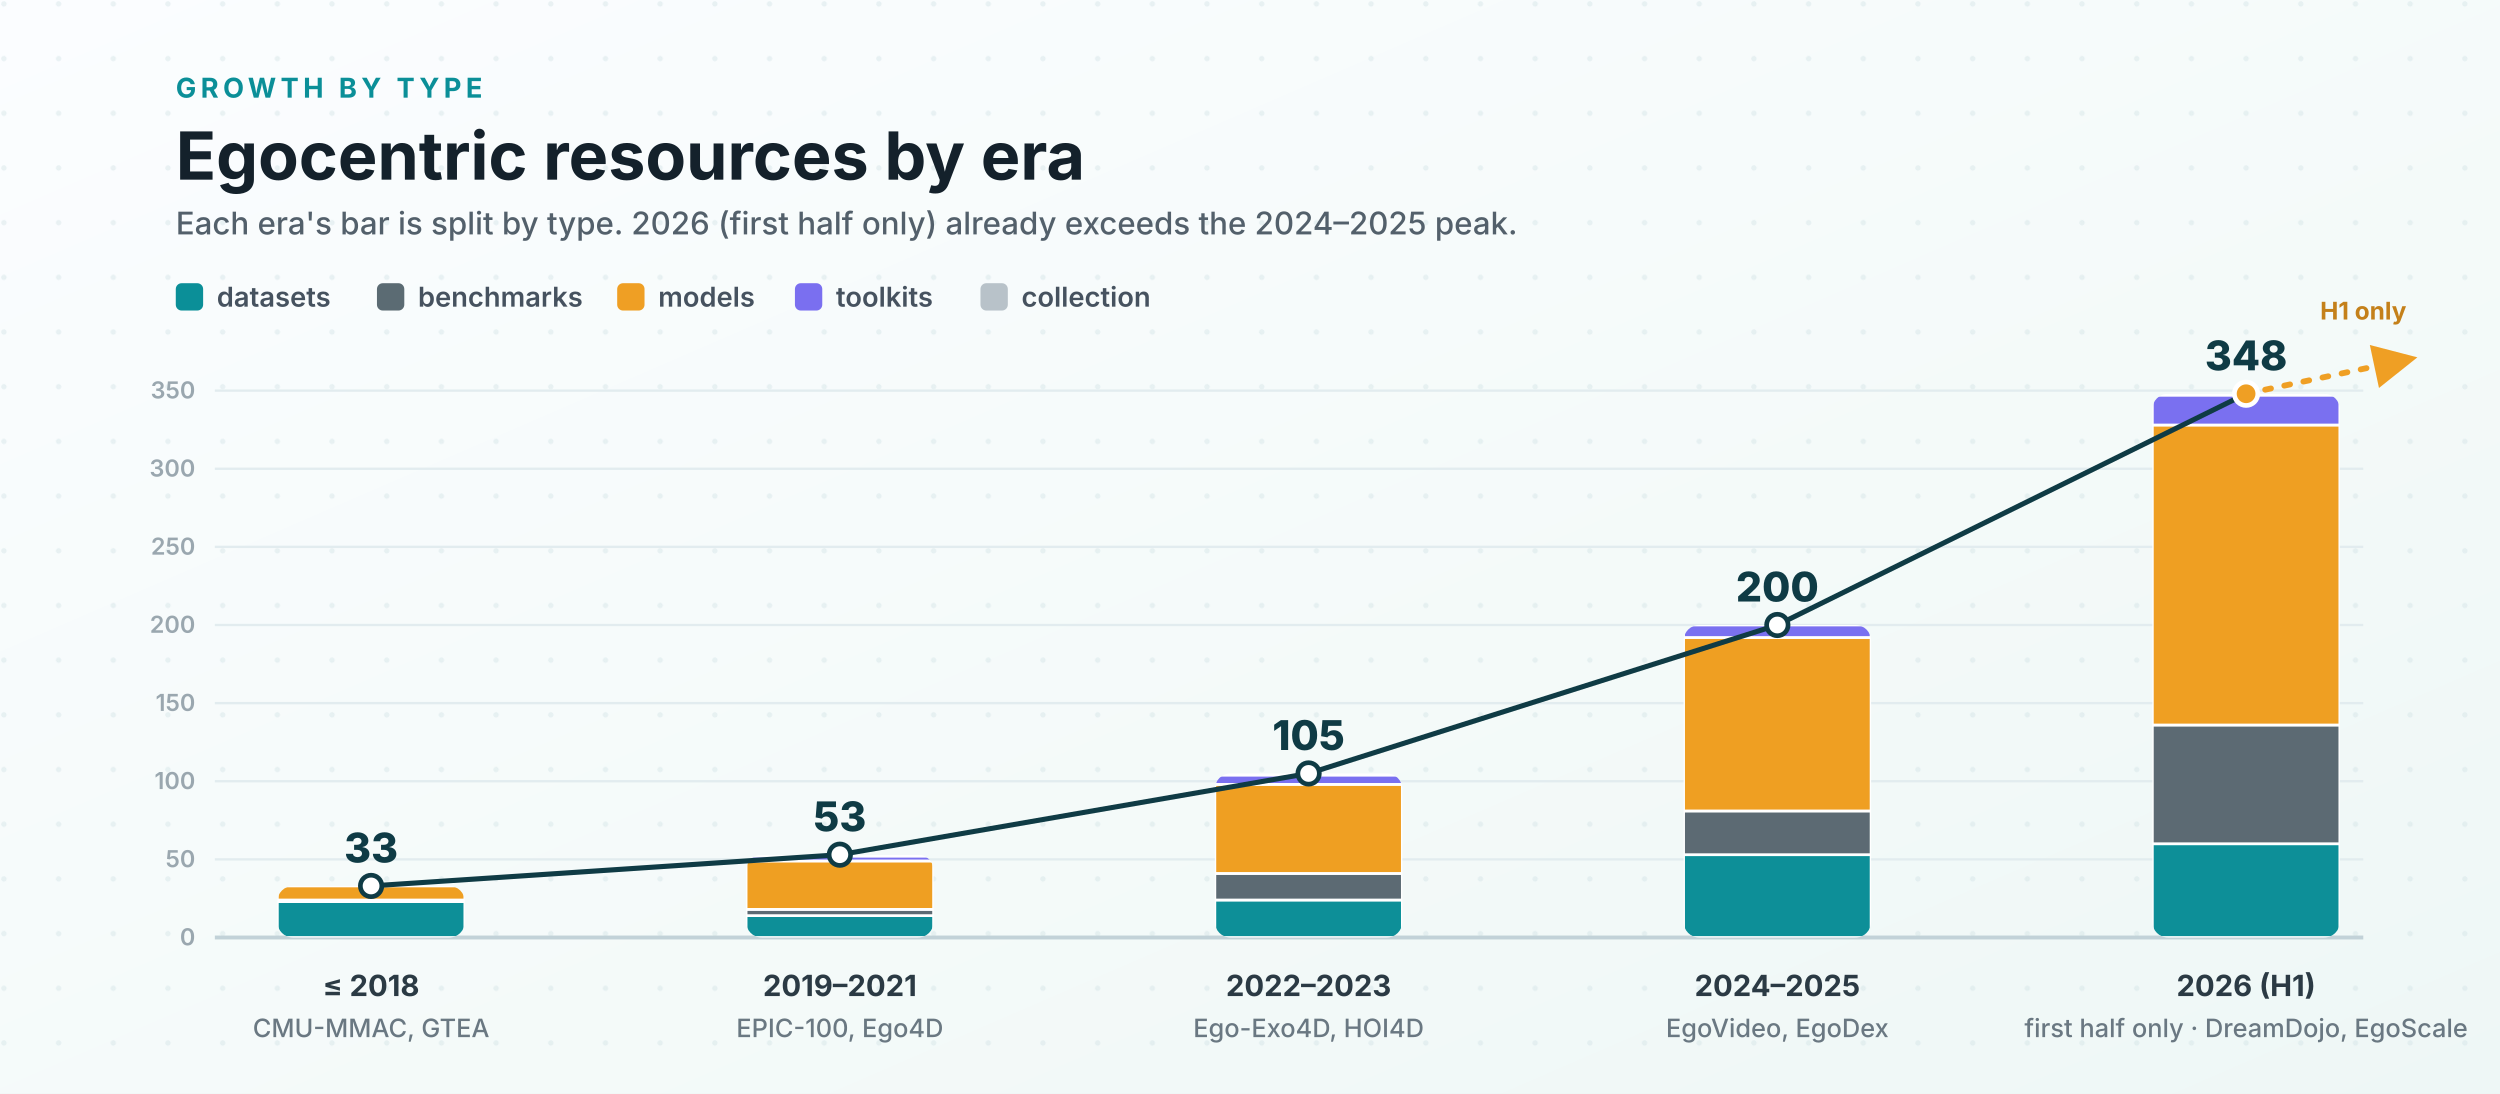
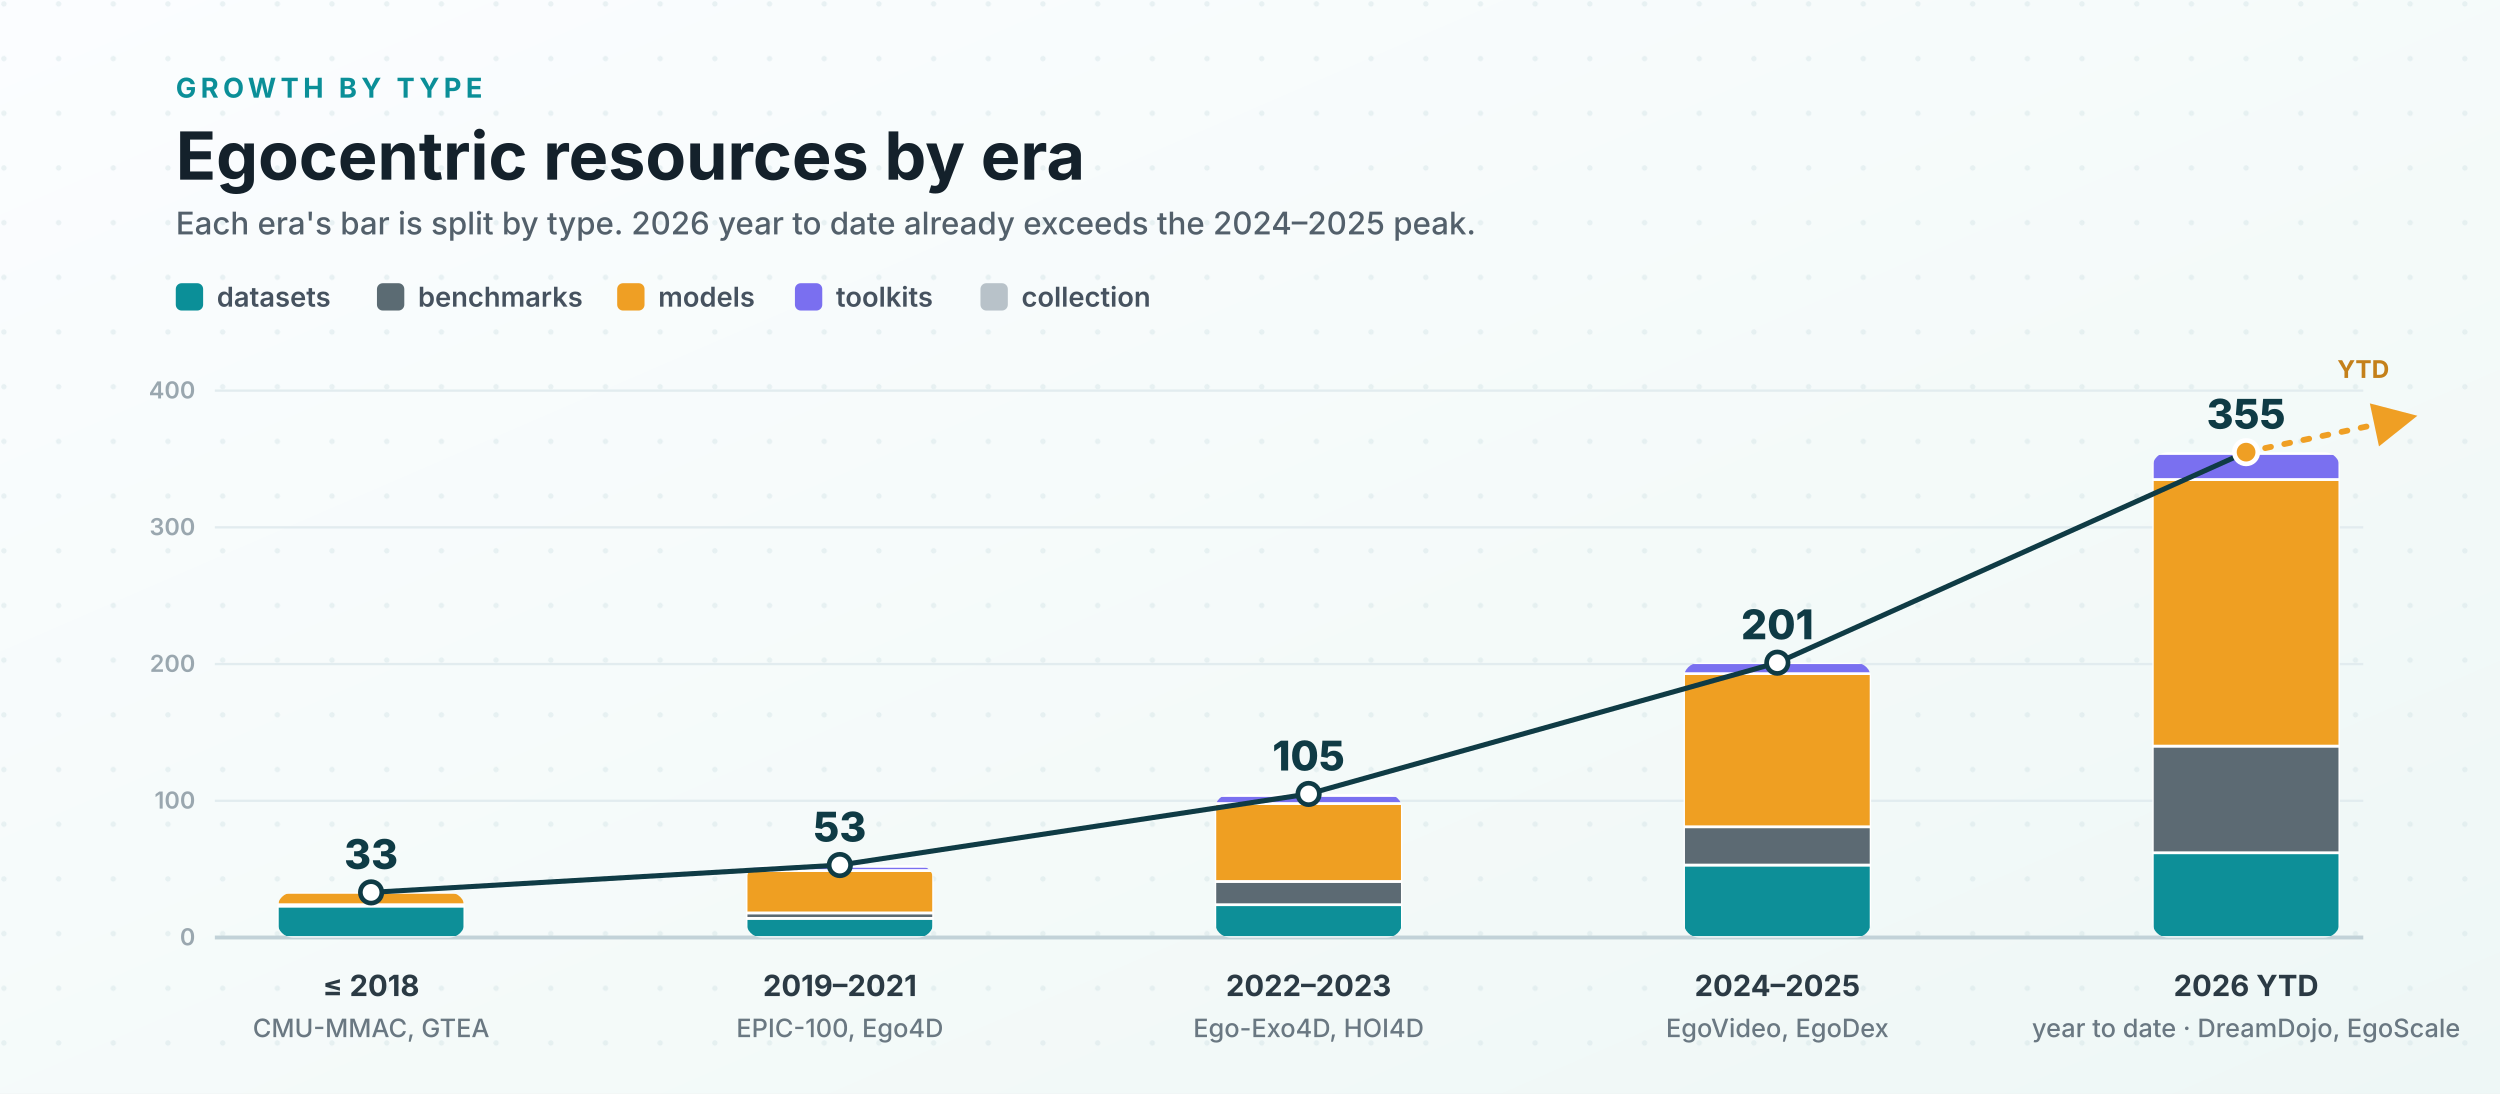
<svg xmlns="http://www.w3.org/2000/svg" viewBox="0 0 1280 560" role="img" aria-labelledby="title desc">
  <defs>
    <linearGradient id="bg" x1="0" x2="1" y1="0" y2="1">
      <stop offset="0" stop-color="#fbfdff" />
      <stop offset="0.6" stop-color="#f4faf9" />
      <stop offset="1" stop-color="#eef7f6" />
    </linearGradient>
    <pattern id="dots" width="28" height="28" patternUnits="userSpaceOnUse">
      <circle cx="2" cy="2" r="1.4" fill="#cfe0e4" opacity="0.4" />
    </pattern>
    <filter id="shadow" x="-14%" y="-14%" width="128%" height="140%">
      <feDropShadow dx="0" dy="6" stdDeviation="7" flood-color="#0f2a33" flood-opacity="0.12" />
    </filter>
    <marker id="up" viewBox="0 0 10 10" refX="6.5" refY="5" markerWidth="7.5" markerHeight="7.5" orient="auto-start-reverse">
      <path d="M0 0 L10 5 L0 10 z" fill="#ef9f24" />
    </marker>
    <clipPath id="c1">
-       <rect x="142" y="453.6" width="96" height="26.4" rx="8" />
+       <rect x="142" y="456.9" width="96" height="23.1" rx="8" />
    </clipPath>
    <clipPath id="c2">
-       <rect x="382" y="437.6" width="96" height="42.4" rx="8" />
+       <rect x="382" y="442.9" width="96" height="37.1" rx="8" />
    </clipPath>
    <clipPath id="c3">
-       <rect x="622" y="396" width="96" height="84" rx="8" />
+       <rect x="622" y="406.5" width="96" height="73.5" rx="8" />
    </clipPath>
    <clipPath id="c4">
-       <rect x="862" y="320" width="96" height="160" rx="8" />
+       <rect x="862" y="339.3" width="96" height="140.7" rx="8" />
    </clipPath>
    <clipPath id="c5">
-       <rect x="1102" y="201.6" width="96" height="278.4" rx="8" />
+       <rect x="1102" y="231.5" width="96" height="248.5" rx="8" />
    </clipPath>
    <style>
      .ink { fill: #14212b; }
      .kicker { font: 700 14px system-ui, -apple-system, "Segoe UI", sans-serif; fill: #0b8f98; letter-spacing: .16em; }
      .title { font: 700 34px system-ui, -apple-system, "Segoe UI", sans-serif; }
      .subtitle { font: 500 16px system-ui, -apple-system, "Segoe UI", sans-serif; fill: #53606b; }
      .count { font: 800 21px system-ui, -apple-system, "Segoe UI", sans-serif; fill: #0f3b45; }
      .era { font: 700 15px system-ui, -apple-system, "Segoe UI", sans-serif; fill: #2b3a44; }
      .anchor { font: 500 13px system-ui, -apple-system, "Segoe UI", sans-serif; fill: #6a7882; }
      .grid { stroke: #e2ecef; stroke-width: 1.2; }
      .gridlabel { font: 600 12px system-ui, -apple-system, "Segoe UI", sans-serif; fill: #9aa7af; }
      .axis { stroke: #c2d2d8; stroke-width: 2; }
      .trend { stroke: #0f3b45; stroke-width: 2.6; fill: none; stroke-linejoin: round; stroke-linecap: round; }
      .proj { stroke: #ef9f24; stroke-width: 3; fill: none; stroke-dasharray: 3 7; stroke-linecap: round; }
      .note { font: 700 12.5px system-ui, -apple-system, "Segoe UI", sans-serif; fill: #c4801a; }
      .seg { stroke: #ffffff; stroke-width: 1.4; }
      .lg { font: 600 14px system-ui, -apple-system, "Segoe UI", sans-serif; fill: #46525f; }
    </style>
  </defs>
  <rect width="1280" height="560" fill="url(#bg)" />
  <rect width="1280" height="560" fill="url(#dots)" />
  <text class="kicker" x="90" y="50">GROWTH BY TYPE</text>
  <text class="title ink" x="90" y="92">Egocentric resources by era</text>
-   <text class="subtitle" x="90" y="120">Each era's bar is split by type. 2026 (first half only) already exceeds the 2024–2025 peak.</text>
+   <text class="subtitle" x="90" y="120">Each era's bar is split by type. 2026 year to date already exceeds the 2024–2025 peak.</text>
  <g>
    <rect x="90" y="145" width="14" height="14" rx="3" fill="#0b8f98" />
    <text class="lg" x="111" y="157">datasets</text>
    <rect x="193" y="145" width="14" height="14" rx="3" fill="#5b6b73" />
    <text class="lg" x="214" y="157">benchmarks</text>
    <rect x="316" y="145" width="14" height="14" rx="3" fill="#ef9f24" />
    <text class="lg" x="337" y="157">models</text>
    <rect x="407" y="145" width="14" height="14" rx="3" fill="#7a6ff0" />
    <text class="lg" x="428" y="157">toolkits</text>
    <rect x="502" y="145" width="14" height="14" rx="3" fill="#b8c2c9" />
    <text class="lg" x="523" y="157">collection</text>
  </g>
-   <line class="grid" x1="110" y1="440" x2="1210" y2="440" />
-   <text class="gridlabel" x="100" y="444" text-anchor="end">50</text>
-   <line class="grid" x1="110" y1="400" x2="1210" y2="400" />
-   <text class="gridlabel" x="100" y="404" text-anchor="end">100</text>
-   <line class="grid" x1="110" y1="360" x2="1210" y2="360" />
-   <text class="gridlabel" x="100" y="364" text-anchor="end">150</text>
-   <line class="grid" x1="110" y1="320" x2="1210" y2="320" />
-   <text class="gridlabel" x="100" y="324" text-anchor="end">200</text>
-   <line class="grid" x1="110" y1="280" x2="1210" y2="280" />
-   <text class="gridlabel" x="100" y="284" text-anchor="end">250</text>
-   <line class="grid" x1="110" y1="240" x2="1210" y2="240" />
-   <text class="gridlabel" x="100" y="244" text-anchor="end">300</text>
+   <line class="grid" x1="110" y1="410" x2="1210" y2="410" />
+   <text class="gridlabel" x="100" y="414" text-anchor="end">100</text>
+   <line class="grid" x1="110" y1="340" x2="1210" y2="340" />
+   <text class="gridlabel" x="100" y="344" text-anchor="end">200</text>
+   <line class="grid" x1="110" y1="270" x2="1210" y2="270" />
+   <text class="gridlabel" x="100" y="274" text-anchor="end">300</text>
  <line class="grid" x1="110" y1="200" x2="1210" y2="200" />
-   <text class="gridlabel" x="100" y="204" text-anchor="end">350</text>
+   <text class="gridlabel" x="100" y="204" text-anchor="end">400</text>
  <text class="gridlabel" x="100" y="484" text-anchor="end">0</text>
  <line class="axis" x1="110" y1="480" x2="1210" y2="480" />
  <g clip-path="url(#c1)" filter="url(#shadow)">
-     <rect class="seg" x="142" y="461.6" width="96" height="18.4" fill="#0b8f98" />
-     <rect class="seg" x="142" y="460.8" width="96" height="0.8" fill="#5b6b73" />
-     <rect class="seg" x="142" y="453.6" width="96" height="7.2" fill="#ef9f24" />
+     <rect class="seg" x="142" y="463.9" width="96" height="16.1" fill="#0b8f98" />
+     <rect class="seg" x="142" y="463.2" width="96" height="0.7" fill="#5b6b73" />
+     <rect class="seg" x="142" y="456.9" width="96" height="6.3" fill="#ef9f24" />
  </g>
  <g clip-path="url(#c2)" filter="url(#shadow)">
-     <rect class="seg" x="382" y="468.8" width="96" height="11.2" fill="#0b8f98" />
-     <rect class="seg" x="382" y="465.6" width="96" height="3.2" fill="#5b6b73" />
-     <rect class="seg" x="382" y="440.8" width="96" height="24.8" fill="#ef9f24" />
-     <rect class="seg" x="382" y="438.4" width="96" height="2.4" fill="#7a6ff0" />
+     <rect class="seg" x="382" y="470.2" width="96" height="9.8" fill="#0b8f98" />
+     <rect class="seg" x="382" y="467.4" width="96" height="2.8" fill="#5b6b73" />
+     <rect class="seg" x="382" y="445.7" width="96" height="21.7" fill="#ef9f24" />
+     <rect class="seg" x="382" y="443.6" width="96" height="2.1" fill="#7a6ff0" />
  </g>
  <g clip-path="url(#c3)" filter="url(#shadow)">
-     <rect class="seg" x="622" y="460.8" width="96" height="19.2" fill="#0b8f98" />
-     <rect class="seg" x="622" y="447.2" width="96" height="13.6" fill="#5b6b73" />
-     <rect class="seg" x="622" y="401.6" width="96" height="45.6" fill="#ef9f24" />
-     <rect class="seg" x="622" y="396.8" width="96" height="4.8" fill="#7a6ff0" />
-     <rect class="seg" x="622" y="396" width="96" height="0.8" fill="#b8c2c9" />
+     <rect class="seg" x="622" y="463.2" width="96" height="16.8" fill="#0b8f98" />
+     <rect class="seg" x="622" y="451.3" width="96" height="11.9" fill="#5b6b73" />
+     <rect class="seg" x="622" y="411.4" width="96" height="39.9" fill="#ef9f24" />
+     <rect class="seg" x="622" y="407.2" width="96" height="4.2" fill="#7a6ff0" />
+     <rect class="seg" x="622" y="406.5" width="96" height="0.7" fill="#b8c2c9" />
  </g>
  <g clip-path="url(#c4)" filter="url(#shadow)">
-     <rect class="seg" x="862" y="437.6" width="96" height="42.4" fill="#0b8f98" />
-     <rect class="seg" x="862" y="415.2" width="96" height="22.4" fill="#5b6b73" />
-     <rect class="seg" x="862" y="326.4" width="96" height="88.8" fill="#ef9f24" />
-     <rect class="seg" x="862" y="320" width="96" height="6.4" fill="#7a6ff0" />
+     <rect class="seg" x="862" y="442.9" width="96" height="37.1" fill="#0b8f98" />
+     <rect class="seg" x="862" y="423.3" width="96" height="19.6" fill="#5b6b73" />
+     <rect class="seg" x="862" y="344.9" width="96" height="78.4" fill="#ef9f24" />
+     <rect class="seg" x="862" y="339.3" width="96" height="5.6" fill="#7a6ff0" />
  </g>
  <g clip-path="url(#c5)" filter="url(#shadow)">
-     <rect class="seg" x="1102" y="432" width="96" height="48" fill="#0b8f98" />
-     <rect class="seg" x="1102" y="371.2" width="96" height="60.8" fill="#5b6b73" />
-     <rect class="seg" x="1102" y="217.6" width="96" height="153.6" fill="#ef9f24" />
-     <rect class="seg" x="1102" y="202.4" width="96" height="15.2" fill="#7a6ff0" />
+     <rect class="seg" x="1102" y="436.6" width="96" height="43.4" fill="#0b8f98" />
+     <rect class="seg" x="1102" y="382" width="96" height="54.6" fill="#5b6b73" />
+     <rect class="seg" x="1102" y="245.5" width="96" height="136.5" fill="#ef9f24" />
+     <rect class="seg" x="1102" y="232.2" width="96" height="13.3" fill="#7a6ff0" />
  </g>
-   <polyline class="trend" points="190,453.6 430,437.6 670,396 910,320 1150,201.6" />
-   <path class="proj" d="M1150 201.6 L1230 184.6" marker-end="url(#up)" />
-   <text class="note" x="1210" y="163.6" text-anchor="middle">H1 only</text>
+   <polyline class="trend" points="190,456.9 430,442.9 670,406.5 910,339.3 1150,231.5" />
+   <path class="proj" d="M1150 231.5 L1230 214.5" marker-end="url(#up)" />
+   <text class="note" x="1210" y="193.5" text-anchor="middle">YTD</text>
  <g>
-     <circle cx="190" cy="453.6" r="5.5" fill="#ffffff" stroke="#0f3b45" stroke-width="2.4" />
-     <circle cx="430" cy="437.6" r="5.5" fill="#ffffff" stroke="#0f3b45" stroke-width="2.4" />
-     <circle cx="670" cy="396" r="5.5" fill="#ffffff" stroke="#0f3b45" stroke-width="2.4" />
-     <circle cx="910" cy="320" r="5.5" fill="#ffffff" stroke="#0f3b45" stroke-width="2.4" />
-     <circle cx="1150" cy="201.6" r="6" fill="#ef9f24" stroke="#ffffff" stroke-width="2.4" />
+     <circle cx="190" cy="456.9" r="5.5" fill="#ffffff" stroke="#0f3b45" stroke-width="2.4" />
+     <circle cx="430" cy="442.9" r="5.5" fill="#ffffff" stroke="#0f3b45" stroke-width="2.4" />
+     <circle cx="670" cy="406.5" r="5.5" fill="#ffffff" stroke="#0f3b45" stroke-width="2.4" />
+     <circle cx="910" cy="339.3" r="5.5" fill="#ffffff" stroke="#0f3b45" stroke-width="2.4" />
+     <circle cx="1150" cy="231.5" r="6" fill="#ef9f24" stroke="#ffffff" stroke-width="2.4" />
  </g>
-   <text class="count" x="190" y="441.6" text-anchor="middle">33</text>
-   <text class="count" x="430" y="425.6" text-anchor="middle">53</text>
-   <text class="count" x="670" y="384" text-anchor="middle">105</text>
-   <text class="count" x="910" y="308" text-anchor="middle">200</text>
-   <text class="count" x="1150" y="189.6" text-anchor="middle">348</text>
+   <text class="count" x="190" y="444.9" text-anchor="middle">33</text>
+   <text class="count" x="430" y="430.9" text-anchor="middle">53</text>
+   <text class="count" x="670" y="394.5" text-anchor="middle">105</text>
+   <text class="count" x="910" y="327.3" text-anchor="middle">201</text>
+   <text class="count" x="1150" y="219.5" text-anchor="middle">355</text>
  <text class="era" x="190" y="510" text-anchor="middle">≤ 2018</text>
  <text class="anchor" x="190" y="531" text-anchor="middle">CMU-MMAC, GTEA</text>
  <text class="era" x="430" y="510" text-anchor="middle">2019–2021</text>
  <text class="anchor" x="430" y="531" text-anchor="middle">EPIC-100, Ego4D</text>
  <text class="era" x="670" y="510" text-anchor="middle">2022–2023</text>
  <text class="anchor" x="670" y="531" text-anchor="middle">Ego-Exo4D, HOI4D</text>
  <text class="era" x="910" y="510" text-anchor="middle">2024–2025</text>
  <text class="anchor" x="910" y="531" text-anchor="middle">EgoVideo, EgoDex</text>
-   <text class="era" x="1150" y="510" text-anchor="middle">2026 (H1)</text>
-   <text class="anchor" x="1150" y="531" text-anchor="middle">first half only · DreamDojo, EgoScale</text>
+   <text class="era" x="1150" y="510" text-anchor="middle">2026 YTD</text>
+   <text class="anchor" x="1150" y="531" text-anchor="middle">year to date · DreamDojo, EgoScale</text>
</svg>
